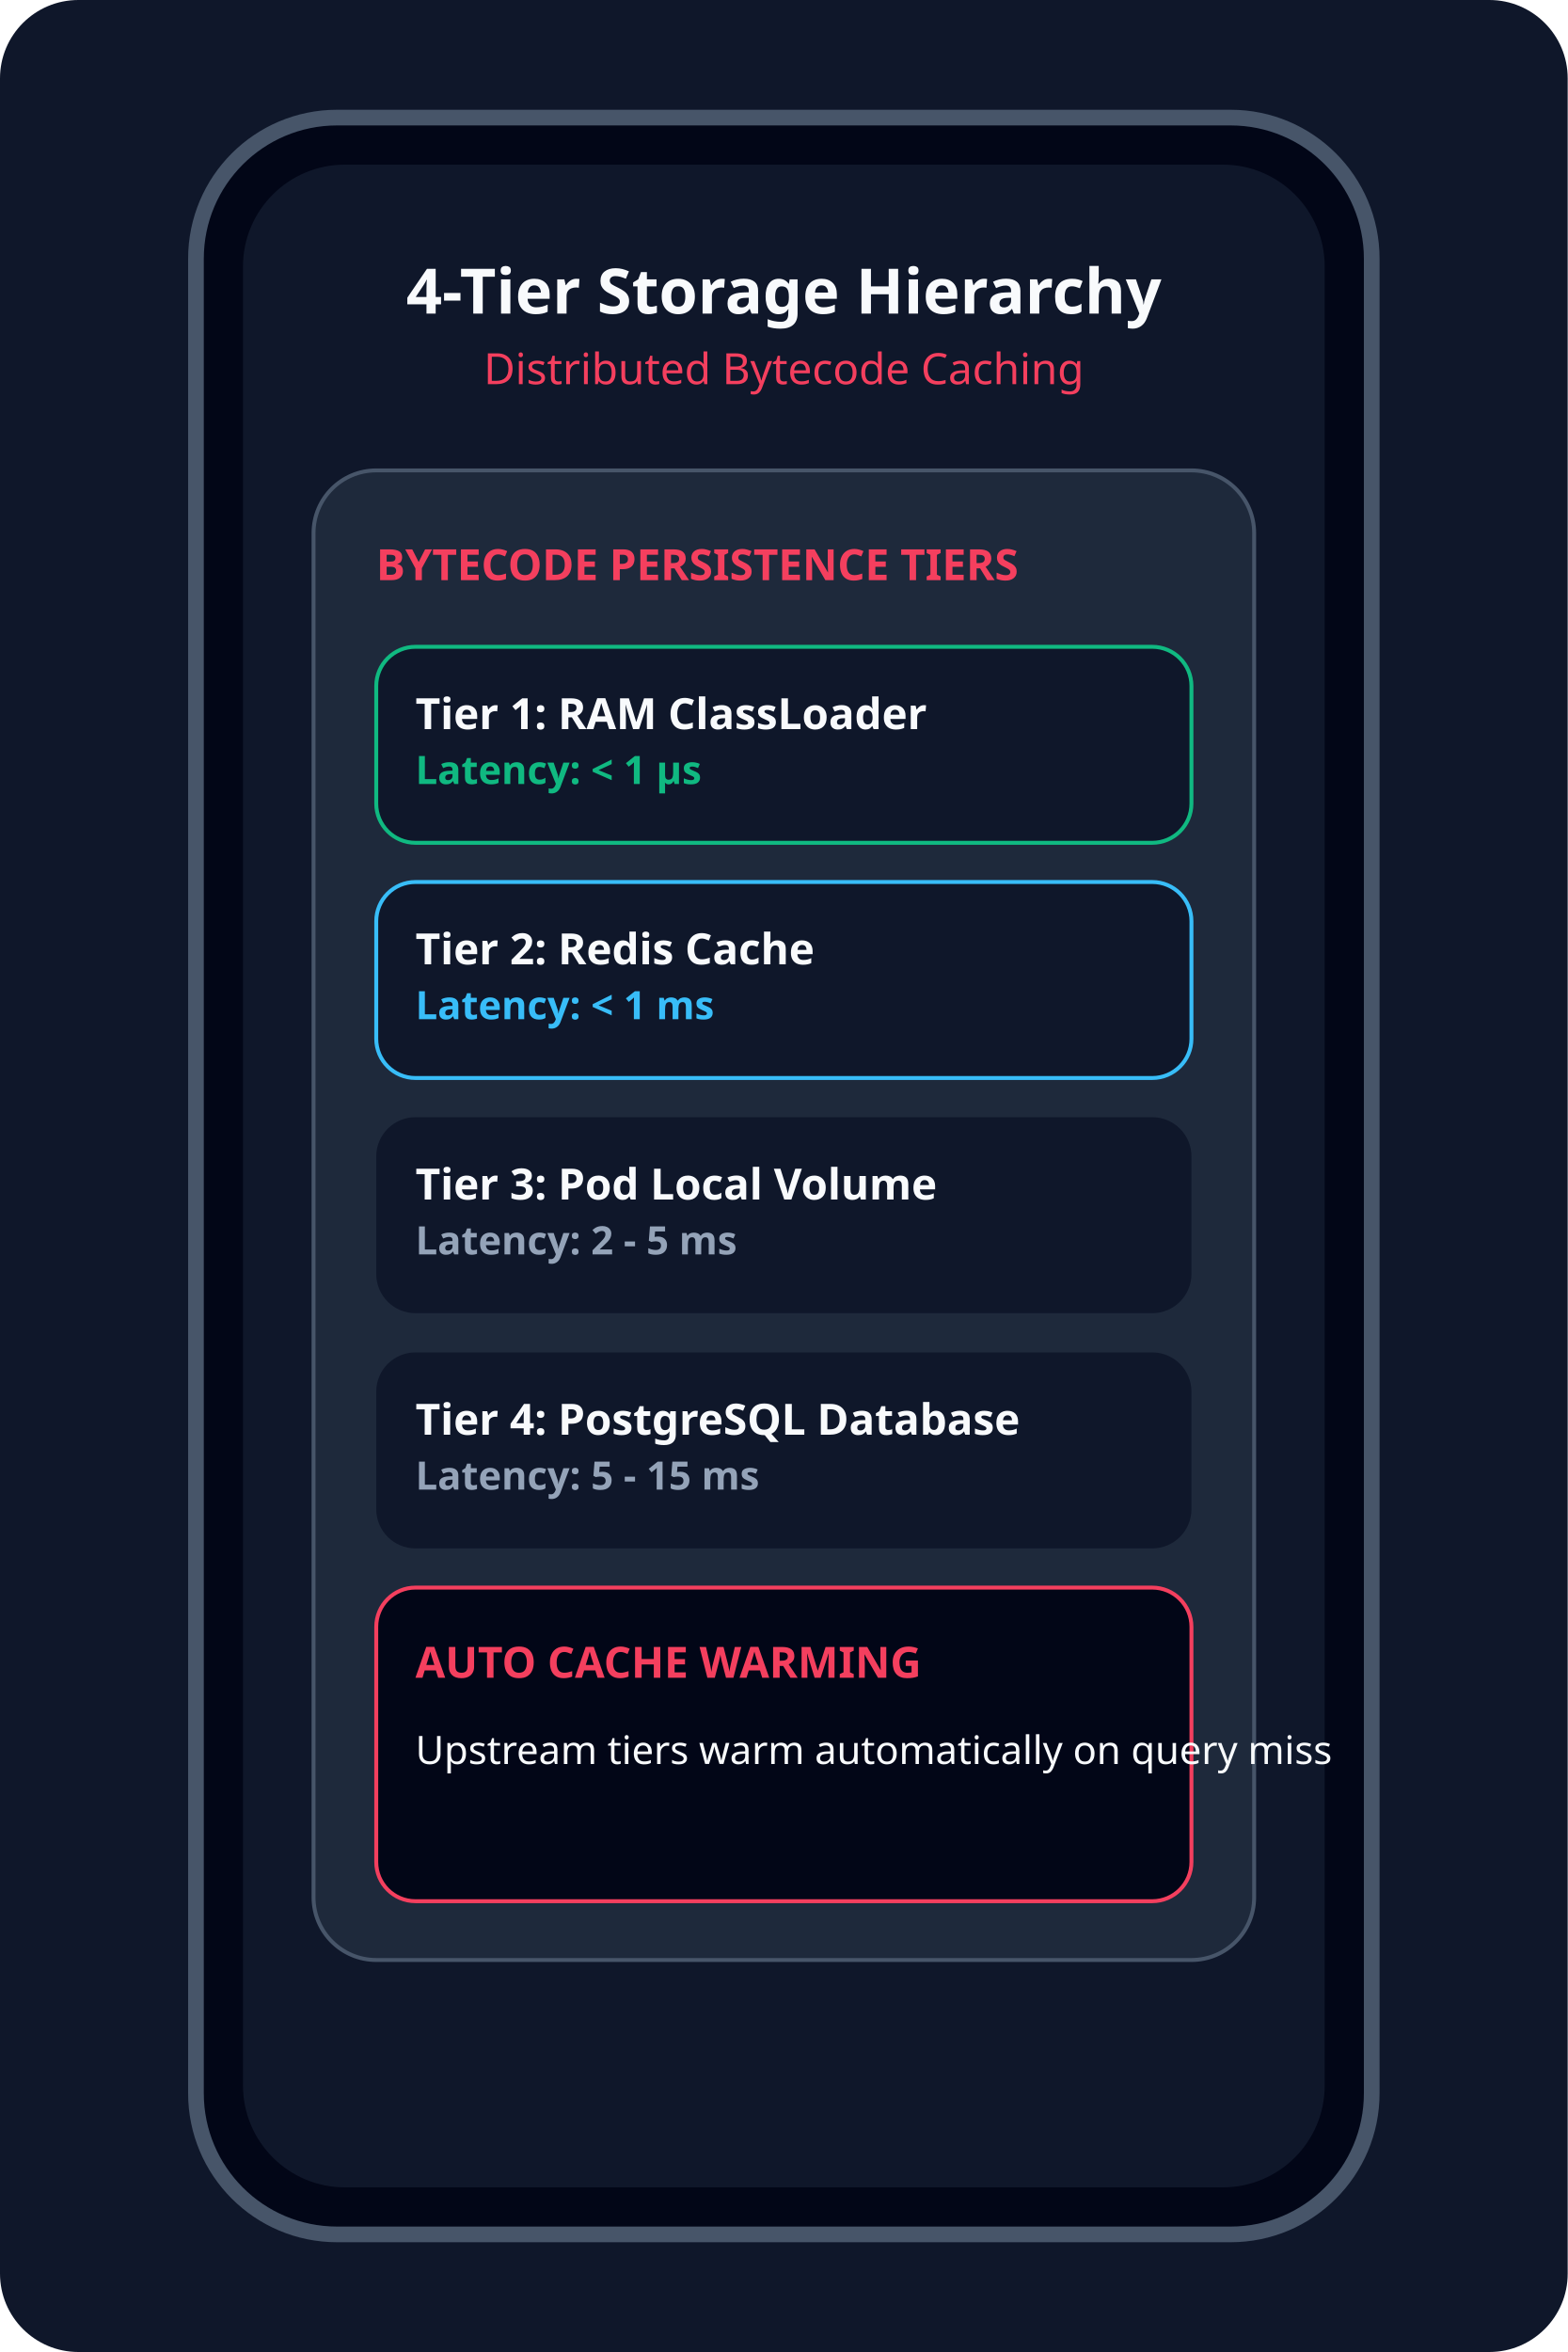
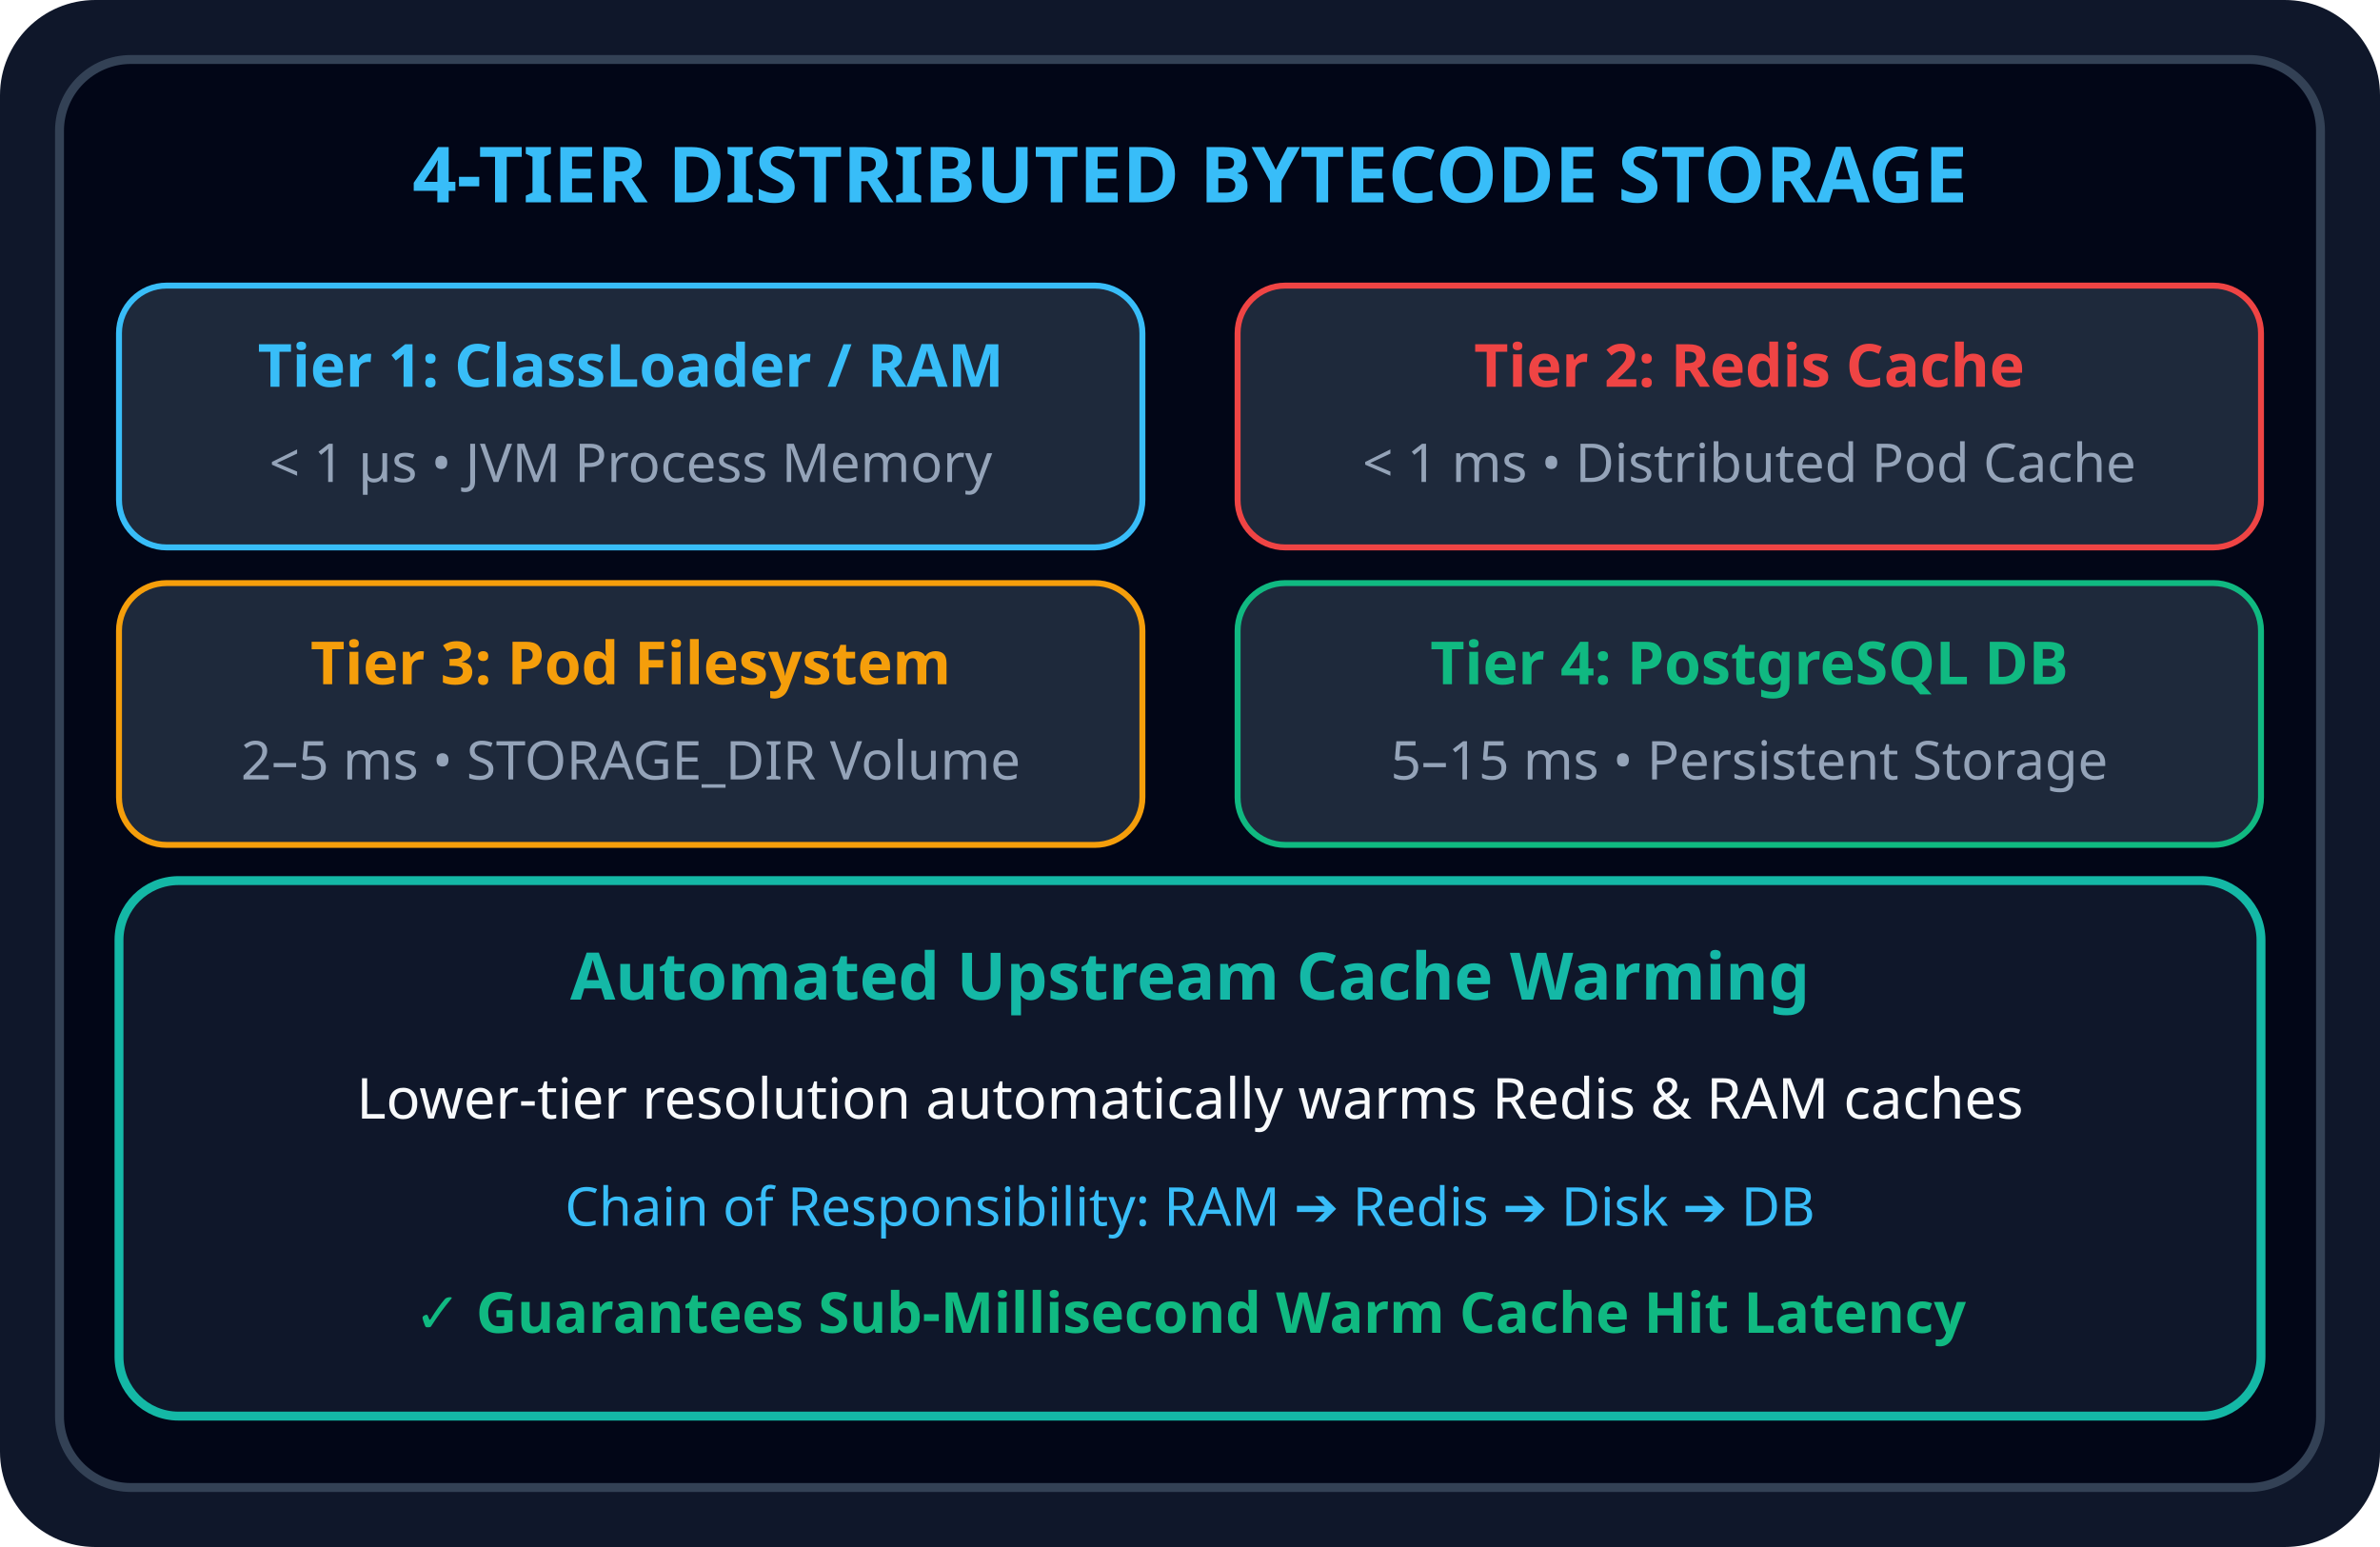
- <svg xmlns="http://www.w3.org/2000/svg" viewBox="0 0 400 600">
-   <rect width="400" height="600" rx="20" fill="#0F172A" />
-   <rect x="50" y="30" width="300" height="540" rx="36" fill="#020617" stroke="#475569" stroke-width="4" />
-   <rect x="62" y="42" width="276" height="516" rx="26" fill="#0F172A" />
-   <text x="200" y="80" fill="#F8FAFC" font-family="system-ui, sans-serif" font-weight="700" font-size="16" text-anchor="middle">4-Tier Storage Hierarchy</text>
-   <text x="200" y="98" fill="#F43F5E" font-family="system-ui, sans-serif" font-weight="500" font-size="11" text-anchor="middle">Distributed Bytecode Caching</text>
-   <g transform="translate(80, 120)">
-     <rect x="0" y="0" width="240" height="380" rx="16" fill="#1E293B" stroke="#475569" stroke-width="1" />
-     <text x="16" y="28" fill="#F43F5E" font-family="system-ui, sans-serif" font-weight="700" font-size="11">BYTECODE PERSISTENCE TIERS</text>
-     <rect x="16" y="45" width="208" height="50" rx="10" fill="#0F172A" stroke="#10B981" stroke-width="1" />
-     <text x="26" y="66" fill="#F8FAFC" font-family="system-ui, sans-serif" font-weight="600" font-size="11">Tier 1: RAM ClassLoader</text>
-     <text x="26" y="80" fill="#10B981" font-family="system-ui, sans-serif" font-weight="700" font-size="10">Latency: &lt; 1 µs</text>
-     <rect x="16" y="105" width="208" height="50" rx="10" fill="#0F172A" stroke="#38BDF8" stroke-width="1" />
-     <text x="26" y="126" fill="#F8FAFC" font-family="system-ui, sans-serif" font-weight="600" font-size="11">Tier 2: Redis Cache</text>
-     <text x="26" y="140" fill="#38BDF8" font-family="system-ui, sans-serif" font-weight="700" font-size="10">Latency: &lt; 1 ms</text>
-     <rect x="16" y="165" width="208" height="50" rx="10" fill="#0F172A" />
-     <text x="26" y="186" fill="#F8FAFC" font-family="system-ui, sans-serif" font-weight="600" font-size="11">Tier 3: Pod Local Volume</text>
-     <text x="26" y="200" fill="#94A3B8" font-family="system-ui, sans-serif" font-weight="600" font-size="10">Latency: 2 - 5 ms</text>
-     <rect x="16" y="225" width="208" height="50" rx="10" fill="#0F172A" />
-     <text x="26" y="246" fill="#F8FAFC" font-family="system-ui, sans-serif" font-weight="600" font-size="11">Tier 4: PostgreSQL Database</text>
-     <text x="26" y="260" fill="#94A3B8" font-family="system-ui, sans-serif" font-weight="600" font-size="10">Latency: 5 - 15 ms</text>
-     <rect x="16" y="285" width="208" height="80" rx="10" fill="#020617" stroke="#F43F5E" stroke-width="1" />
-     <text x="26" y="308" fill="#F43F5E" font-family="system-ui, sans-serif" font-weight="700" font-size="11">AUTO CACHE WARMING</text>
-     <text x="26" y="330" fill="#F8FAFC" font-family="system-ui, sans-serif" font-size="10">Upstream tiers warm automatically on query miss</text>
-   </g>
+ <svg xmlns="http://www.w3.org/2000/svg" viewBox="0 0 400 260">
+   <rect width="400" height="260" rx="16" fill="#0F172A" />
+   <rect x="10" y="10" width="380" height="240" rx="12" fill="#020617" stroke="#334155" stroke-width="1.5" />
+   <text x="200" y="34" fill="#38BDF8" font-family="system-ui, sans-serif" font-weight="700" font-size="13" text-anchor="middle">4-TIER DISTRIBUTED BYTECODE STORAGE</text>
+   <rect x="20" y="48" width="172" height="44" rx="8" fill="#1E293B" stroke="#38BDF8" stroke-width="1" />
+   <text x="106" y="65" fill="#38BDF8" font-family="system-ui, sans-serif" font-weight="700" font-size="10" text-anchor="middle">Tier 1: ClassLoader / RAM</text>
+   <text x="106" y="81" fill="#94A3B8" font-family="system-ui, sans-serif" font-size="9" text-anchor="middle">&lt; 1 µs • JVM Process Memory</text>
+   <rect x="208" y="48" width="172" height="44" rx="8" fill="#1E293B" stroke="#EF4444" stroke-width="1" />
+   <text x="294" y="65" fill="#EF4444" font-family="system-ui, sans-serif" font-weight="700" font-size="10" text-anchor="middle">Tier 2: Redis Cache</text>
+   <text x="294" y="81" fill="#94A3B8" font-family="system-ui, sans-serif" font-size="9" text-anchor="middle">&lt; 1 ms • Distributed Pod Cache</text>
+   <rect x="20" y="98" width="172" height="44" rx="8" fill="#1E293B" stroke="#F59E0B" stroke-width="1" />
+   <text x="106" y="115" fill="#F59E0B" font-family="system-ui, sans-serif" font-weight="700" font-size="10" text-anchor="middle">Tier 3: Pod Filesystem</text>
+   <text x="106" y="131" fill="#94A3B8" font-family="system-ui, sans-serif" font-size="9" text-anchor="middle">2–5 ms • STORAGE_DIR Volume</text>
+   <rect x="208" y="98" width="172" height="44" rx="8" fill="#1E293B" stroke="#10B981" stroke-width="1" />
+   <text x="294" y="115" fill="#10B981" font-family="system-ui, sans-serif" font-weight="700" font-size="10" text-anchor="middle">Tier 4: PostgreSQL DB</text>
+   <text x="294" y="131" fill="#94A3B8" font-family="system-ui, sans-serif" font-size="9" text-anchor="middle">5–15 ms • Persistent Storage</text>
+   <rect x="20" y="148" width="360" height="90" rx="10" fill="#0F172A" stroke="#14B8A6" stroke-width="1.5" />
+   <text x="200" y="168" fill="#14B8A6" font-family="system-ui, sans-serif" font-weight="700" font-size="11" text-anchor="middle">Automated Upstream Cache Warming</text>
+   <text x="200" y="188" fill="#F8FAFC" font-family="system-ui, sans-serif" font-size="9.5" text-anchor="middle">Lower-tier resolution automatically warms Redis &amp; RAM caches</text>
+   <text x="200" y="206" fill="#38BDF8" font-family="system-ui, sans-serif" font-size="9" text-anchor="middle">Chain of Responsibility: RAM ➔ Redis ➔ Disk ➔ DB</text>
+   <text x="200" y="224" fill="#10B981" font-family="system-ui, sans-serif" font-weight="600" font-size="9.5" text-anchor="middle">✓ Guarantees Sub-Millisecond Warm Cache Hit Latency</text>
</svg>
